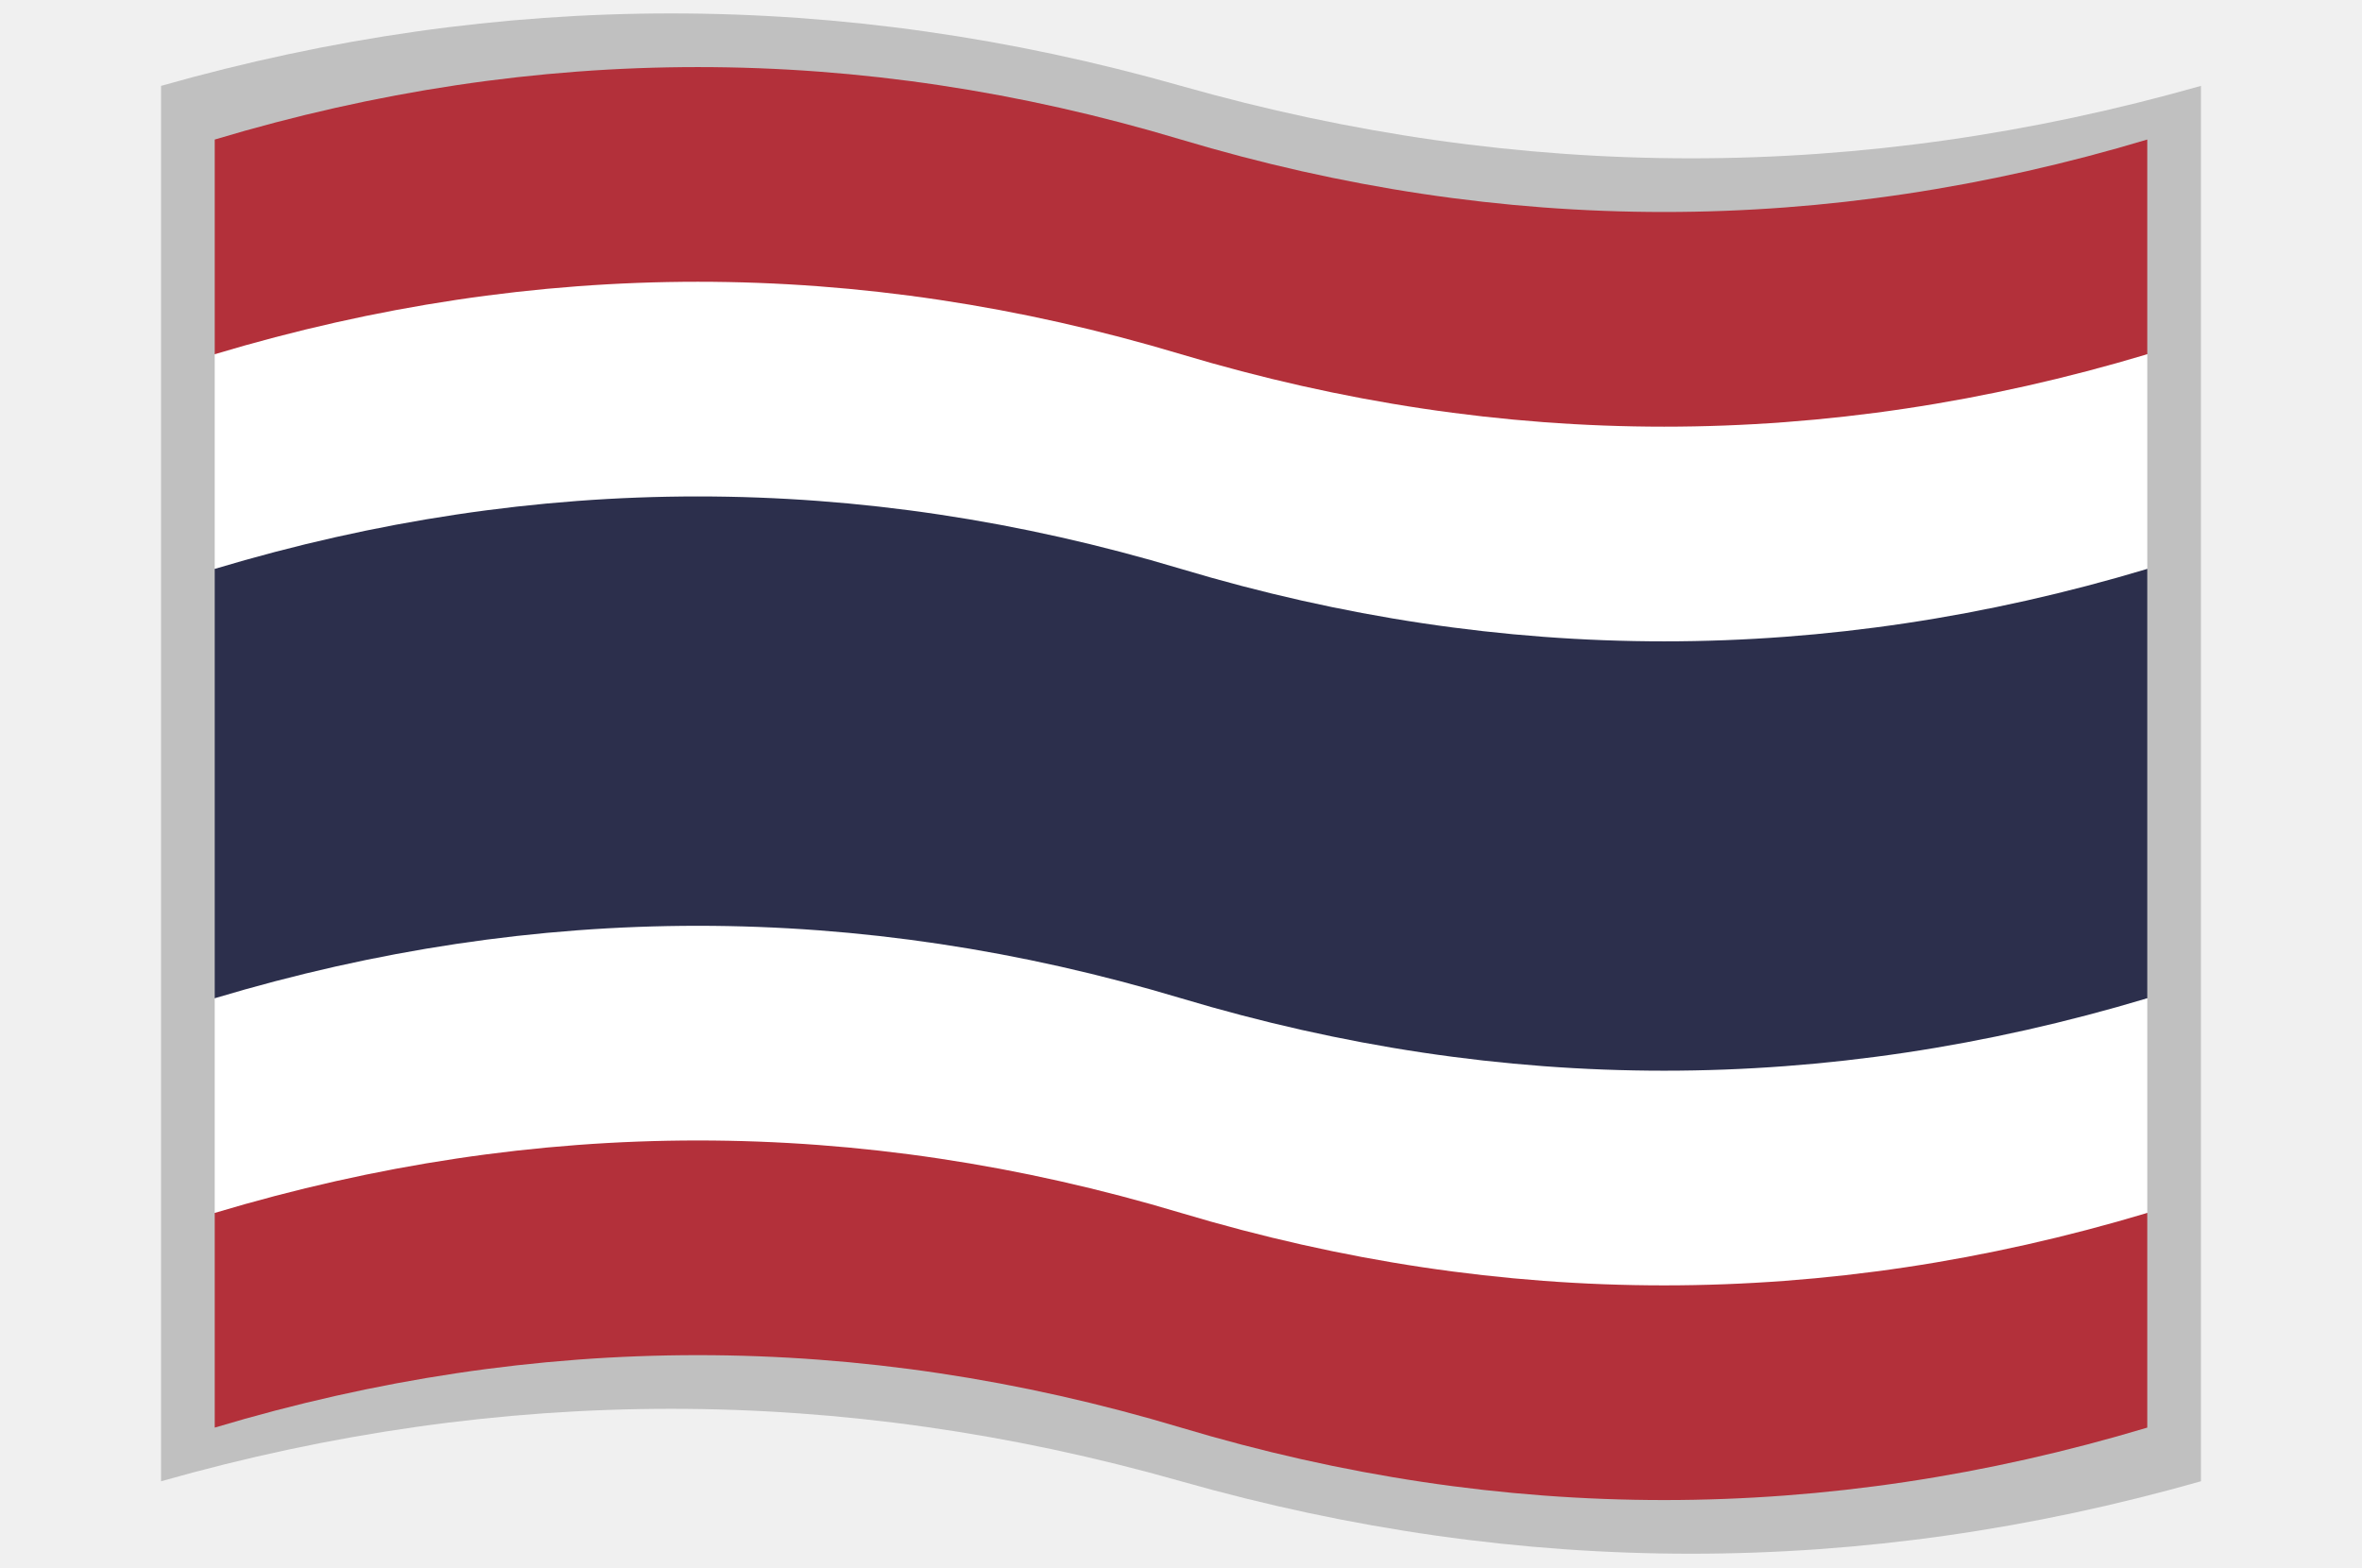
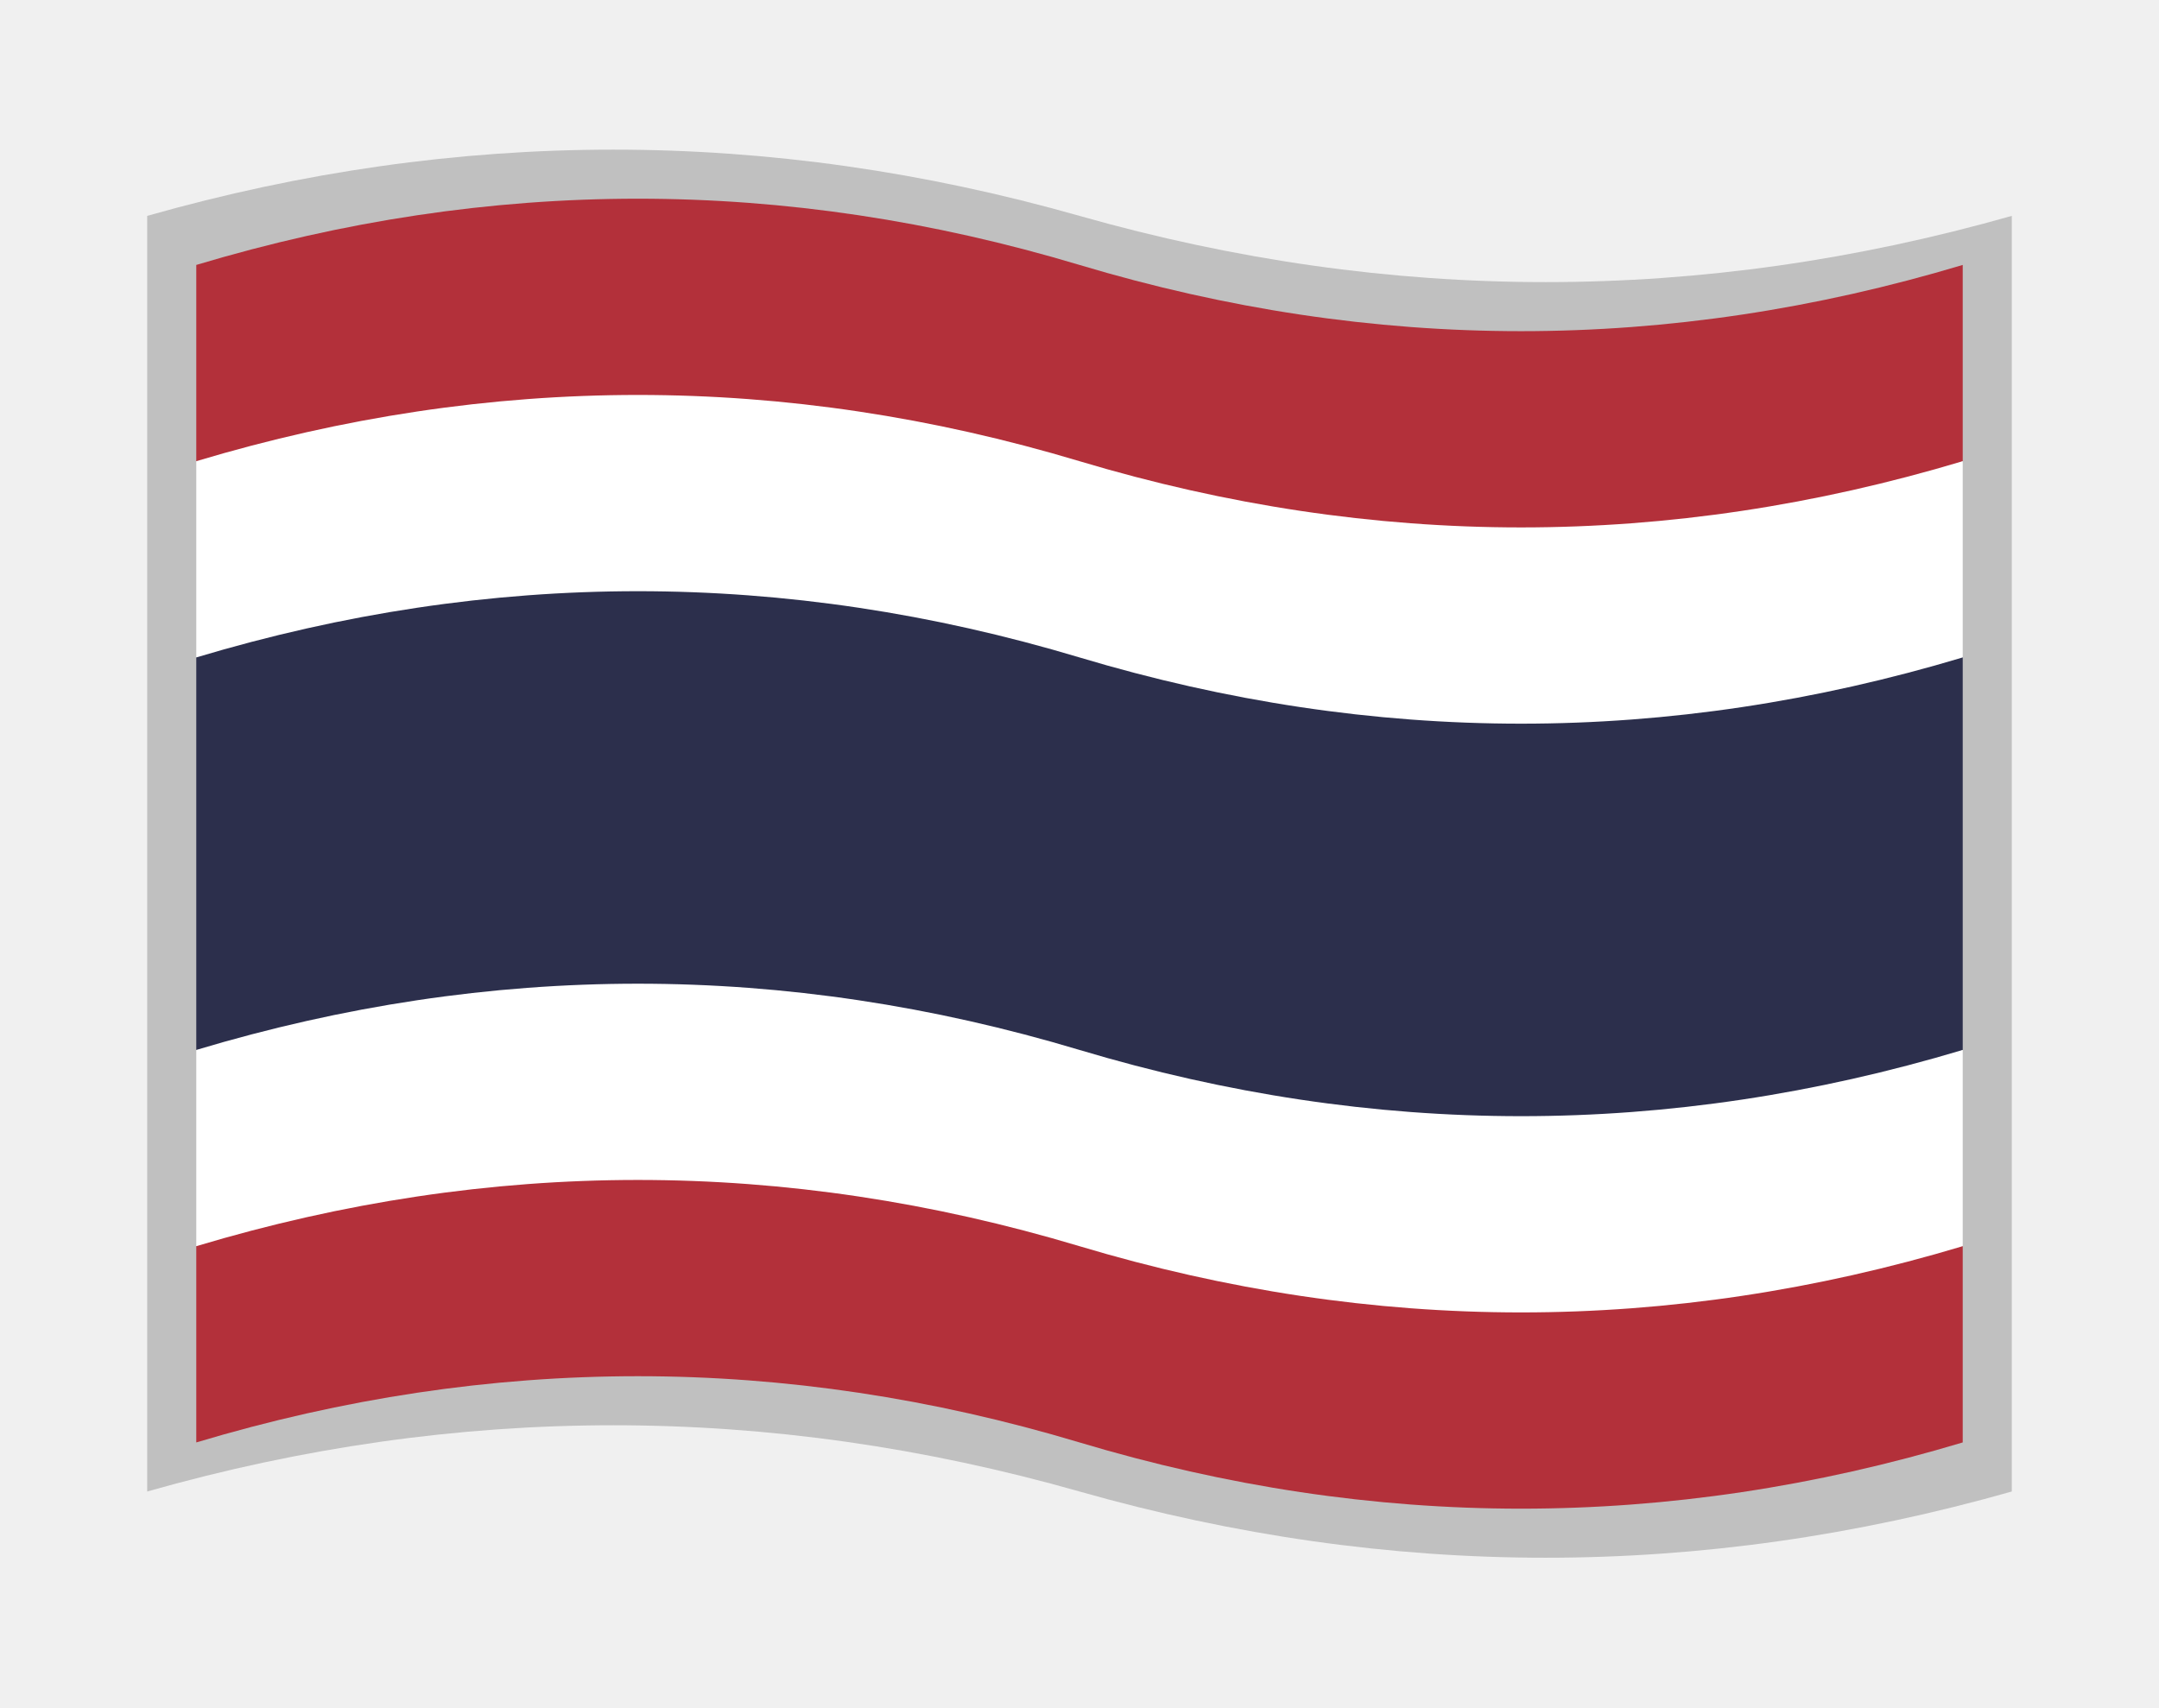
- <svg xmlns="http://www.w3.org/2000/svg" version="1.1" viewBox="-10 -10 440 292">
-   <path fill="#c0c0c0" d="M20 6q95 -27 190 0t190 0v260q-95 27 -190 0t-190 0z" />
-   <path fill="#b3303a" d="M30  16q90 -27 180 0t180 0v40l-90 40h-180l-90 -40z" />
-   <path fill="#ffffff" d="M30  56q90 -27 180 0t180 0v40l-90 40h-180l-90 -40z" />
-   <path fill="#2c2f4c" d="M30  96q90 -27 180 0t180 0v80l-90 40h-180l-90 -40z" />
-   <path fill="#ffffff" d="M30 176q90 -27 180 0t180 0v40l-90 40l-270 -40z" />
-   <path fill="#b3303a" d="M30 216q90 -27 180 0t180 0v40q-90 27 -180 0t-180 0z" />
+ <svg xmlns="http://www.w3.org/2000/svg" version="1.1" viewBox="-10 -10 440 348">
+   <path fill="#c0c0c0" d="M20 34q95 -27 190 0t190 0v260q-95 27 -190 0t-190 0z" />
+   <path fill="#b3303a" d="M30  44q90 -27 180 0t180 0v40l-90 40h-180l-90 -40z" />
+   <path fill="#ffffff" d="M30  84q90 -27 180 0t180 0v40l-90 40h-180l-90 -40z" />
+   <path fill="#2c2f4c" d="M30 124q90 -27 180 0t180 0v80l-90 40h-180l-90 -40z" />
+   <path fill="#ffffff" d="M30 204q90 -27 180 0t180 0v40l-90 40l-270 -40z" />
+   <path fill="#b3303a" d="M30 244q90 -27 180 0t180 0v40q-90 27 -180 0t-180 0z" />
</svg>
